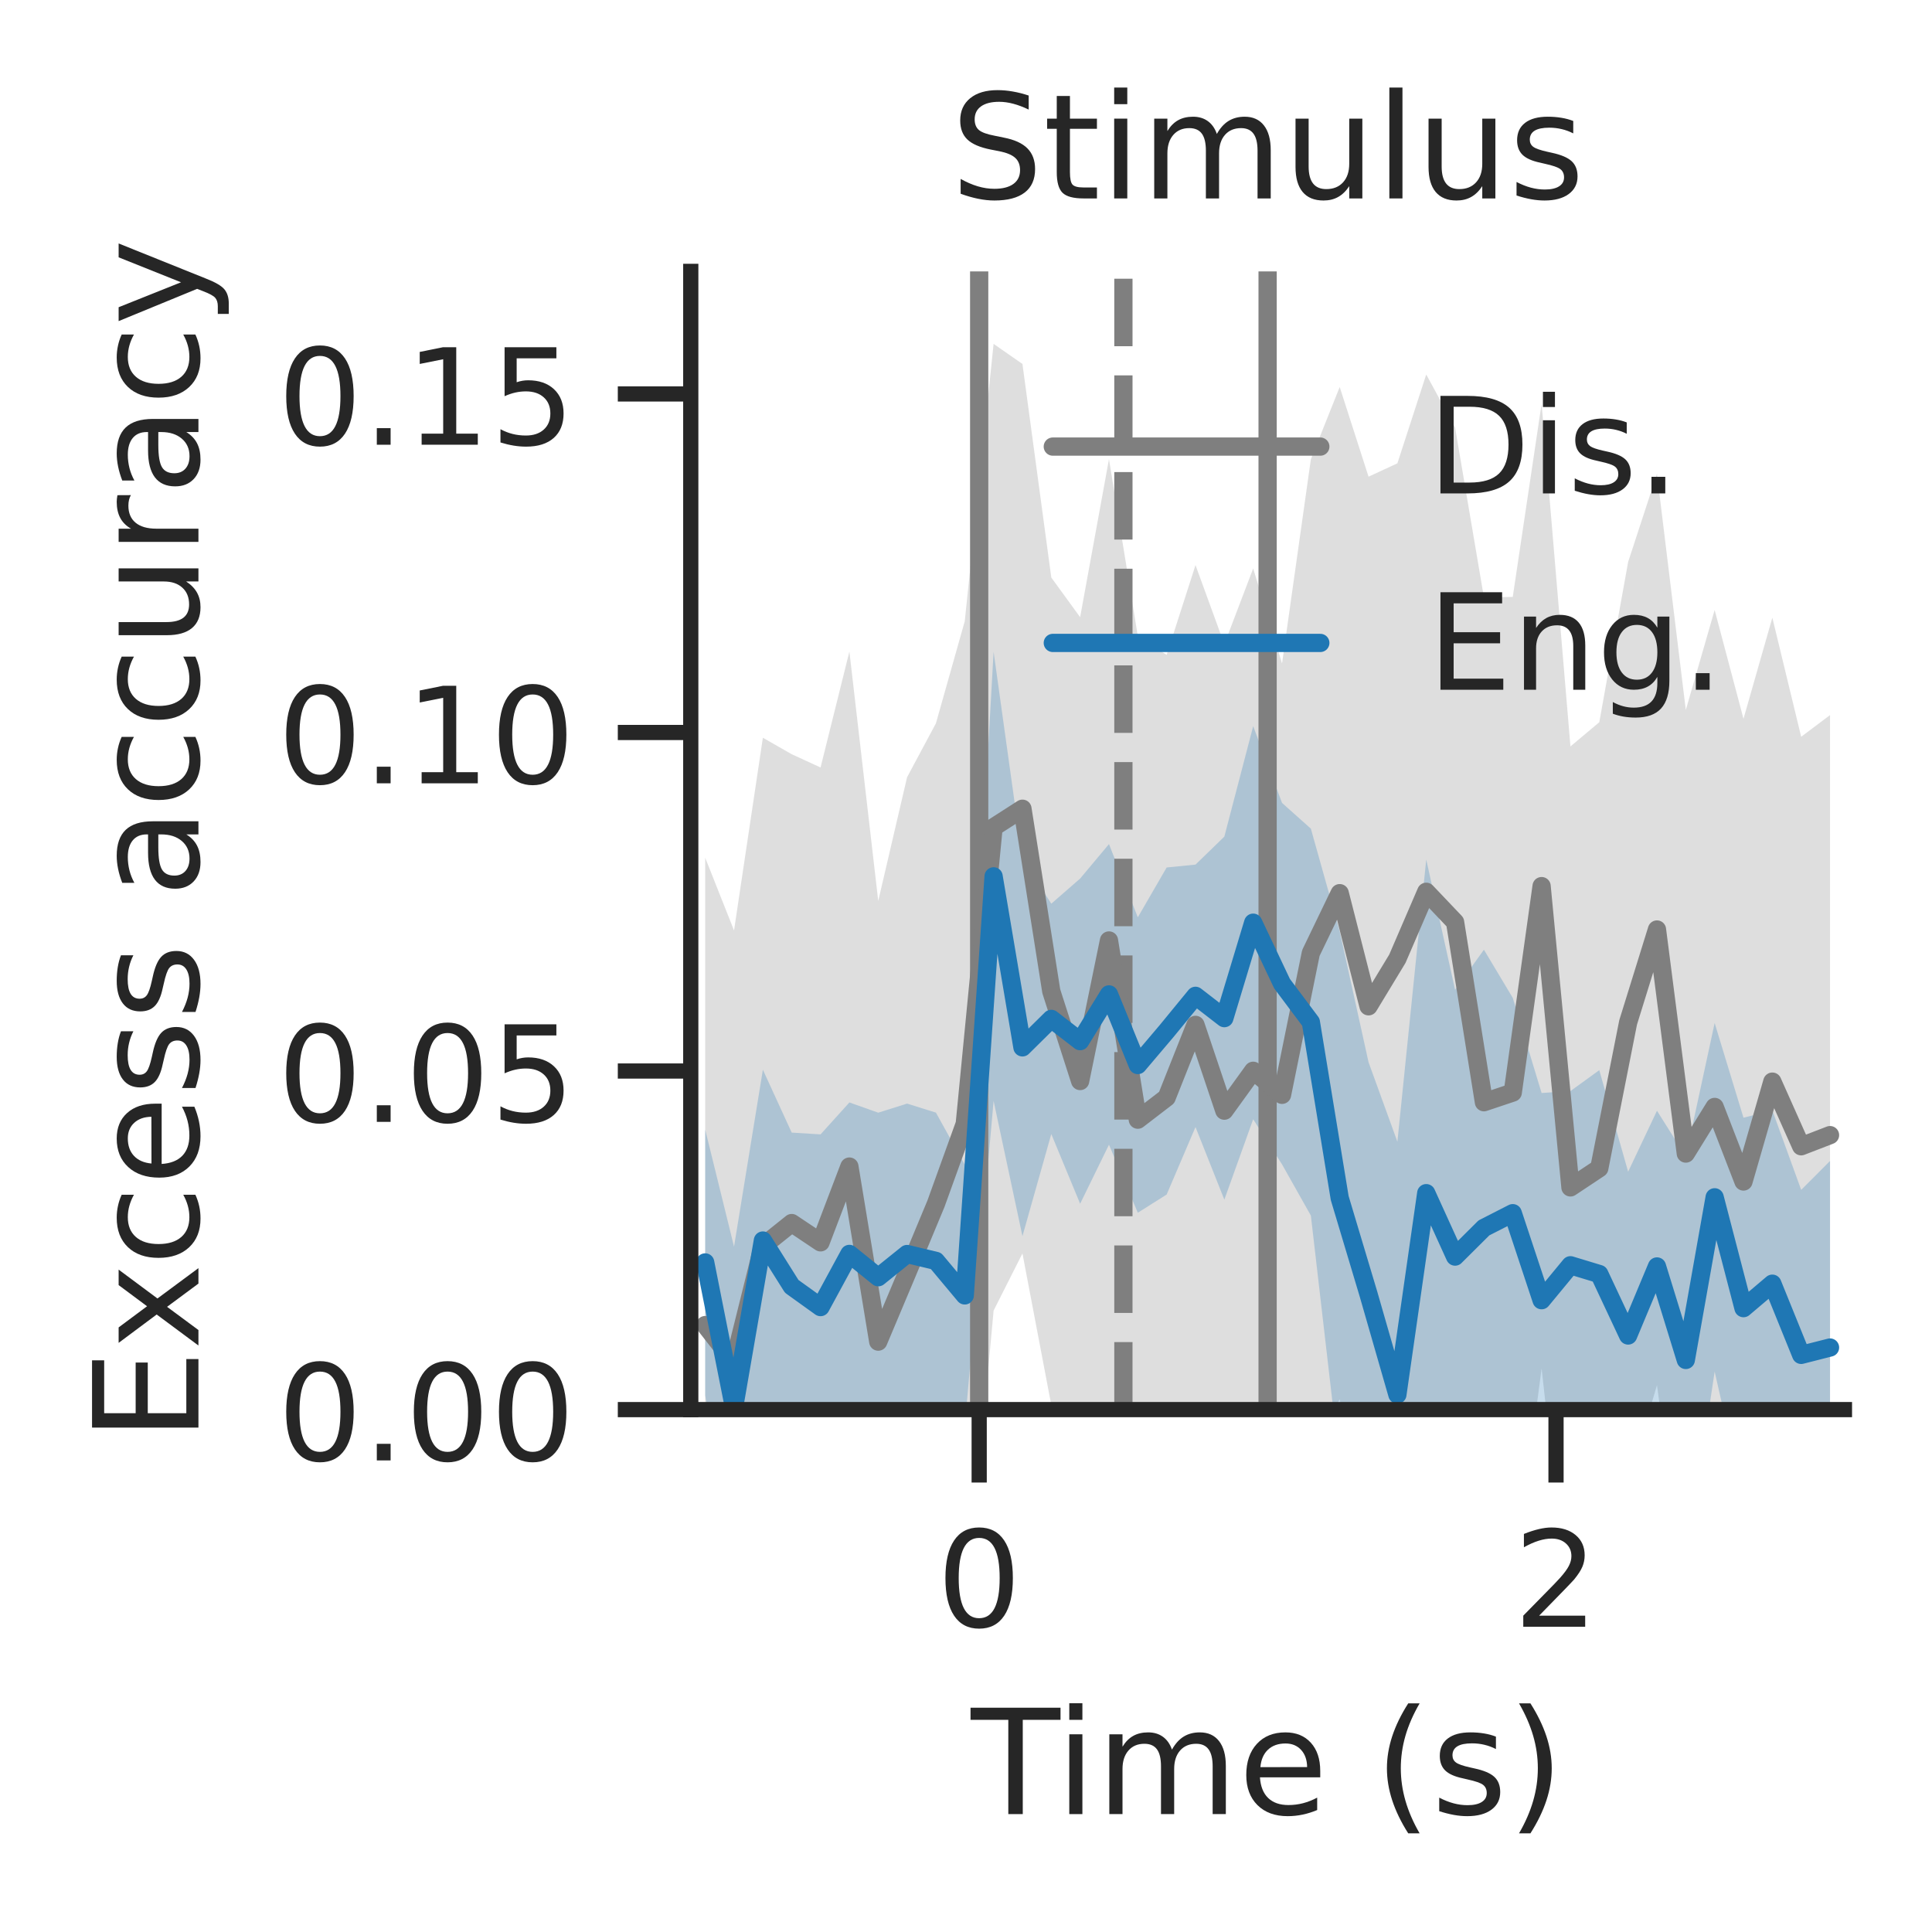
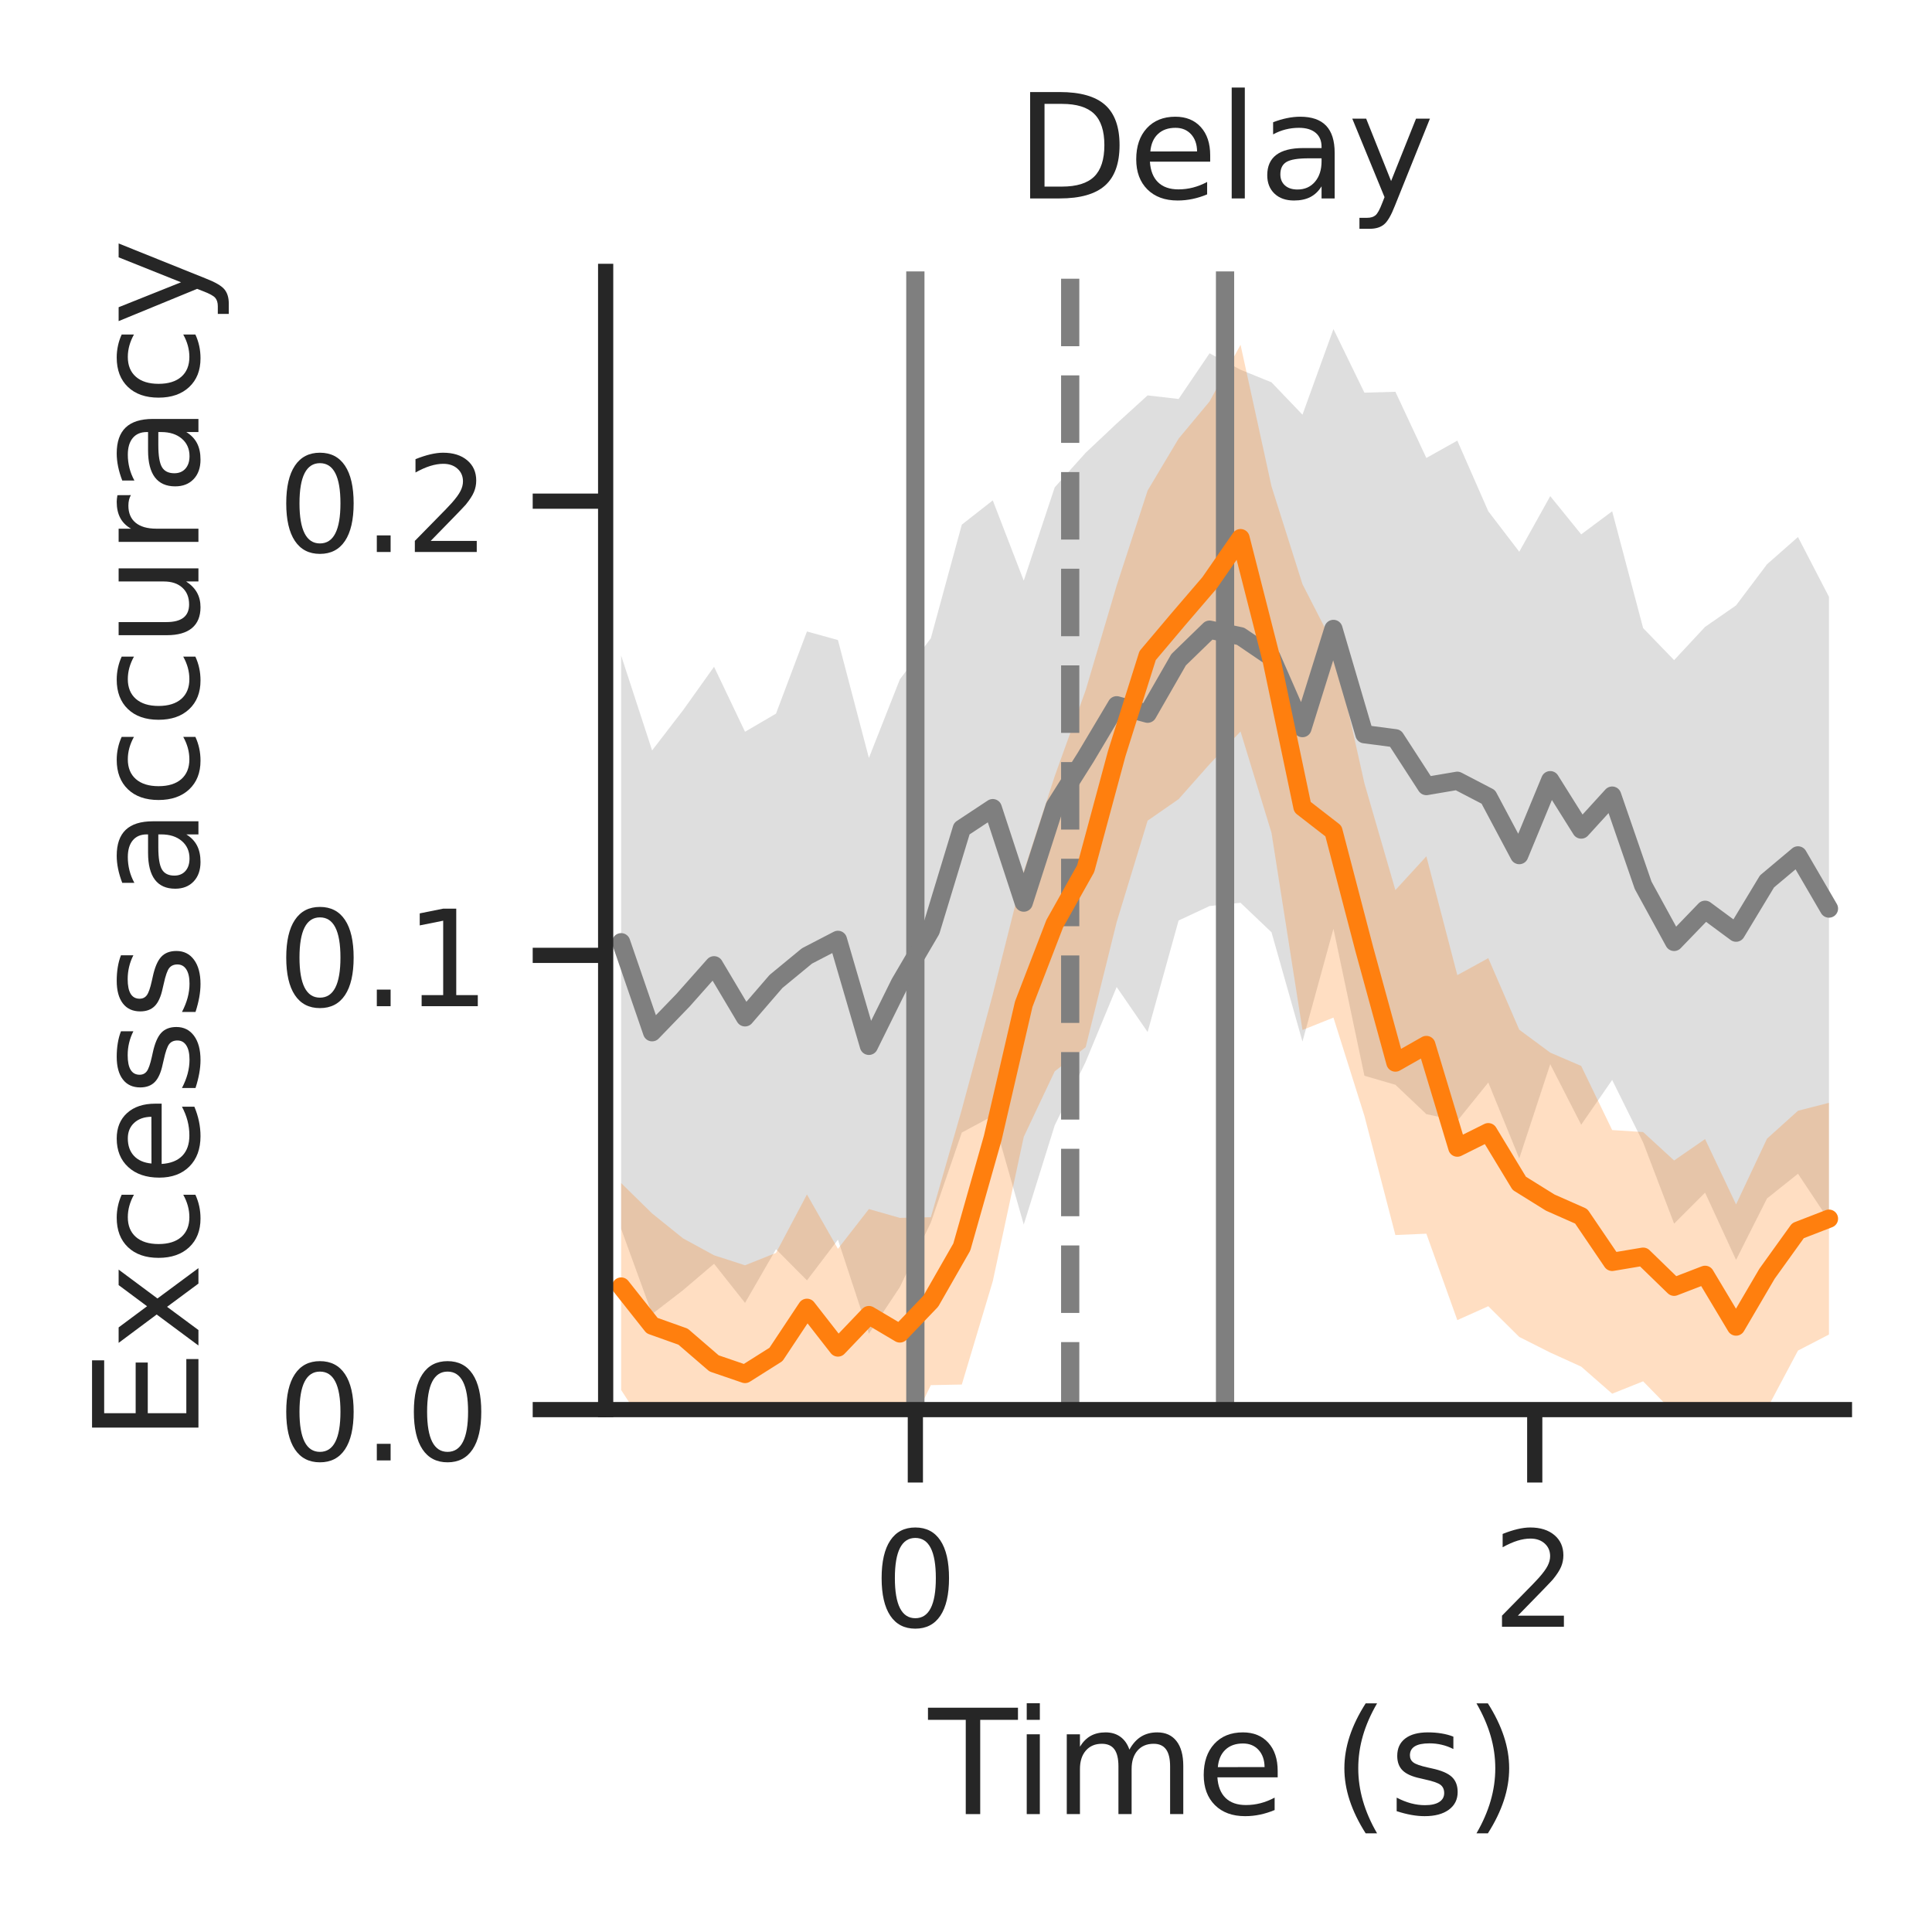
<svg xmlns="http://www.w3.org/2000/svg" xmlns:xlink="http://www.w3.org/1999/xlink" width="158.88pt" height="158.88pt" viewBox="0 0 158.88 158.88" version="1.1">
  <defs>
    <style type="text/css">*{stroke-linejoin: round; stroke-linecap: butt}</style>
  </defs>
  <g id="figure_1">
    <g id="patch_1">
      <path d="M 0 158.88  L 158.88 158.88  L 158.88 0  L 0 0  z " style="fill: #ffffff" />
    </g>
    <g id="axes_1">
      <g id="patch_2">
-         <path d="M 56.806 115.92  L 151.68 115.92  L 151.68 22.318  L 56.806 22.318  z " style="fill: #ffffff" />
+         <path d="M 49.807 115.92  L 151.68 115.92  L 151.68 22.318  L 49.807 22.318  z " style="fill: #ffffff" />
      </g>
      <g id="matplotlib.axis_1">
        <g id="xtick_1">
          <g id="line2d_1">
            <defs>
-               <path id="mc960a0d297" d="M 0 0  L 0 6  " style="stroke: #262626; stroke-width: 1.25" />
+               <path id="m517be535b0" d="M 0 0  L 0 6  " style="stroke: #262626; stroke-width: 1.25" />
            </defs>
            <g>
-               <use xlink:href="#mc960a0d297" x="80.524" y="115.92" style="fill: #262626; stroke: #262626; stroke-width: 1.25" />
+               <use xlink:href="#m517be535b0" x="75.275" y="115.92" style="fill: #262626; stroke: #262626; stroke-width: 1.25" />
            </g>
          </g>
          <g id="text_1">
-             <g style="fill: #262626" transform="translate(77.02496 133.7781) scale(0.11 -0.11)">
+             <g style="fill: #262626" transform="translate(71.7759 133.7781) scale(0.11 -0.11)">
              <defs>
                <path id="DejaVuSans-30" d="M 2034 4250  Q 1547 4250 1301 3770  Q 1056 3291 1056 2328  Q 1056 1369 1301 889  Q 1547 409 2034 409  Q 2525 409 2770 889  Q 3016 1369 3016 2328  Q 3016 3291 2770 3770  Q 2525 4250 2034 4250  z M 2034 4750  Q 2819 4750 3233 4129  Q 3647 3509 3647 2328  Q 3647 1150 3233 529  Q 2819 -91 2034 -91  Q 1250 -91 836 529  Q 422 1150 422 2328  Q 422 3509 836 4129  Q 1250 4750 2034 4750  z " transform="scale(0.015625)" />
              </defs>
              <use xlink:href="#DejaVuSans-30" />
            </g>
          </g>
        </g>
        <g id="xtick_2">
          <g id="line2d_2">
            <g>
-               <use xlink:href="#mc960a0d297" x="127.961" y="115.92" style="fill: #262626; stroke: #262626; stroke-width: 1.25" />
+               <use xlink:href="#m517be535b0" x="126.211" y="115.92" style="fill: #262626; stroke: #262626; stroke-width: 1.25" />
            </g>
          </g>
          <g id="text_2">
-             <g style="fill: #262626" transform="translate(124.4617 133.7781) scale(0.11 -0.11)">
+             <g style="fill: #262626" transform="translate(122.7121 133.7781) scale(0.11 -0.11)">
              <defs>
                <path id="DejaVuSans-32" d="M 1228 531  L 3431 531  L 3431 0  L 469 0  L 469 531  Q 828 903 1448 1529  Q 2069 2156 2228 2338  Q 2531 2678 2651 2914  Q 2772 3150 2772 3378  Q 2772 3750 2511 3984  Q 2250 4219 1831 4219  Q 1534 4219 1204 4116  Q 875 4013 500 3803  L 500 4441  Q 881 4594 1212 4672  Q 1544 4750 1819 4750  Q 2544 4750 2975 4387  Q 3406 4025 3406 3419  Q 3406 3131 3298 2873  Q 3191 2616 2906 2266  Q 2828 2175 2409 1742  Q 1991 1309 1228 531  z " transform="scale(0.015625)" />
              </defs>
              <use xlink:href="#DejaVuSans-32" />
            </g>
          </g>
        </g>
        <g id="text_3">
-           <g style="fill: #262626" transform="translate(79.84804 149.1839) scale(0.12 -0.12)">
+           <g style="fill: #262626" transform="translate(76.34867 149.1839) scale(0.12 -0.12)">
            <defs>
              <path id="DejaVuSans-54" d="M -19 4666  L 3928 4666  L 3928 4134  L 2272 4134  L 2272 0  L 1638 0  L 1638 4134  L -19 4134  L -19 4666  z " transform="scale(0.015625)" />
              <path id="DejaVuSans-69" d="M 603 3500  L 1178 3500  L 1178 0  L 603 0  L 603 3500  z M 603 4863  L 1178 4863  L 1178 4134  L 603 4134  L 603 4863  z " transform="scale(0.015625)" />
              <path id="DejaVuSans-6d" d="M 3328 2828  Q 3544 3216 3844 3400  Q 4144 3584 4550 3584  Q 5097 3584 5394 3201  Q 5691 2819 5691 2113  L 5691 0  L 5113 0  L 5113 2094  Q 5113 2597 4934 2840  Q 4756 3084 4391 3084  Q 3944 3084 3684 2787  Q 3425 2491 3425 1978  L 3425 0  L 2847 0  L 2847 2094  Q 2847 2600 2669 2842  Q 2491 3084 2119 3084  Q 1678 3084 1418 2786  Q 1159 2488 1159 1978  L 1159 0  L 581 0  L 581 3500  L 1159 3500  L 1159 2956  Q 1356 3278 1631 3431  Q 1906 3584 2284 3584  Q 2666 3584 2933 3390  Q 3200 3197 3328 2828  z " transform="scale(0.015625)" />
              <path id="DejaVuSans-65" d="M 3597 1894  L 3597 1613  L 953 1613  Q 991 1019 1311 708  Q 1631 397 2203 397  Q 2534 397 2845 478  Q 3156 559 3463 722  L 3463 178  Q 3153 47 2828 -22  Q 2503 -91 2169 -91  Q 1331 -91 842 396  Q 353 884 353 1716  Q 353 2575 817 3079  Q 1281 3584 2069 3584  Q 2775 3584 3186 3129  Q 3597 2675 3597 1894  z M 3022 2063  Q 3016 2534 2758 2815  Q 2500 3097 2075 3097  Q 1594 3097 1305 2825  Q 1016 2553 972 2059  L 3022 2063  z " transform="scale(0.015625)" />
              <path id="DejaVuSans-20" transform="scale(0.015625)" />
              <path id="DejaVuSans-28" d="M 1984 4856  Q 1566 4138 1362 3434  Q 1159 2731 1159 2009  Q 1159 1288 1364 580  Q 1569 -128 1984 -844  L 1484 -844  Q 1016 -109 783 600  Q 550 1309 550 2009  Q 550 2706 781 3412  Q 1013 4119 1484 4856  L 1984 4856  z " transform="scale(0.015625)" />
              <path id="DejaVuSans-73" d="M 2834 3397  L 2834 2853  Q 2591 2978 2328 3040  Q 2066 3103 1784 3103  Q 1356 3103 1142 2972  Q 928 2841 928 2578  Q 928 2378 1081 2264  Q 1234 2150 1697 2047  L 1894 2003  Q 2506 1872 2764 1633  Q 3022 1394 3022 966  Q 3022 478 2636 193  Q 2250 -91 1575 -91  Q 1294 -91 989 -36  Q 684 19 347 128  L 347 722  Q 666 556 975 473  Q 1284 391 1588 391  Q 1994 391 2212 530  Q 2431 669 2431 922  Q 2431 1156 2273 1281  Q 2116 1406 1581 1522  L 1381 1569  Q 847 1681 609 1914  Q 372 2147 372 2553  Q 372 3047 722 3315  Q 1072 3584 1716 3584  Q 2034 3584 2315 3537  Q 2597 3491 2834 3397  z " transform="scale(0.015625)" />
              <path id="DejaVuSans-29" d="M 513 4856  L 1013 4856  Q 1481 4119 1714 3412  Q 1947 2706 1947 2009  Q 1947 1309 1714 600  Q 1481 -109 1013 -844  L 513 -844  Q 928 -128 1133 580  Q 1338 1288 1338 2009  Q 1338 2731 1133 3434  Q 928 4138 513 4856  z " transform="scale(0.015625)" />
            </defs>
            <use xlink:href="#DejaVuSans-54" />
            <use xlink:href="#DejaVuSans-69" transform="translate(57.95898 0)" />
            <use xlink:href="#DejaVuSans-6d" transform="translate(85.74219 0)" />
            <use xlink:href="#DejaVuSans-65" transform="translate(183.1543 0)" />
            <use xlink:href="#DejaVuSans-20" transform="translate(244.6777 0)" />
            <use xlink:href="#DejaVuSans-28" transform="translate(276.4648 0)" />
            <use xlink:href="#DejaVuSans-73" transform="translate(315.4785 0)" />
            <use xlink:href="#DejaVuSans-29" transform="translate(367.5781 0)" />
          </g>
        </g>
      </g>
      <g id="matplotlib.axis_2">
        <g id="ytick_1">
          <g id="line2d_3">
            <defs>
-               <path id="ma18e8eda66" d="M 0 0  L -6 0  " style="stroke: #262626; stroke-width: 1.25" />
+               <path id="m3a7e8642d1" d="M 0 0  L -6 0  " style="stroke: #262626; stroke-width: 1.25" />
            </defs>
            <g>
-               <use xlink:href="#ma18e8eda66" x="56.806" y="115.92" style="fill: #262626; stroke: #262626; stroke-width: 1.25" />
+               <use xlink:href="#m3a7e8642d1" x="49.807" y="115.92" style="fill: #262626; stroke: #262626; stroke-width: 1.25" />
            </g>
          </g>
          <g id="text_4">
            <g style="fill: #262626" transform="translate(22.81375 120.099) scale(0.11 -0.11)">
              <defs>
                <path id="DejaVuSans-2e" d="M 684 794  L 1344 794  L 1344 0  L 684 0  L 684 794  z " transform="scale(0.015625)" />
              </defs>
              <use xlink:href="#DejaVuSans-30" />
              <use xlink:href="#DejaVuSans-2e" transform="translate(63.62305 0)" />
              <use xlink:href="#DejaVuSans-30" transform="translate(95.41016 0)" />
-               <use xlink:href="#DejaVuSans-30" transform="translate(159.0332 0)" />
            </g>
          </g>
        </g>
        <g id="ytick_2">
          <g id="line2d_4">
            <g>
-               <use xlink:href="#ma18e8eda66" x="56.806" y="88.078" style="fill: #262626; stroke: #262626; stroke-width: 1.25" />
+               <use xlink:href="#m3a7e8642d1" x="49.807" y="78.567" style="fill: #262626; stroke: #262626; stroke-width: 1.25" />
            </g>
          </g>
          <g id="text_5">
-             <g style="fill: #262626" transform="translate(22.81375 92.25722) scale(0.11 -0.11)">
+             <g style="fill: #262626" transform="translate(22.81375 82.74612) scale(0.11 -0.11)">
              <defs>
-                 <path id="DejaVuSans-35" d="M 691 4666  L 3169 4666  L 3169 4134  L 1269 4134  L 1269 2991  Q 1406 3038 1543 3061  Q 1681 3084 1819 3084  Q 2600 3084 3056 2656  Q 3513 2228 3513 1497  Q 3513 744 3044 326  Q 2575 -91 1722 -91  Q 1428 -91 1123 -41  Q 819 9 494 109  L 494 744  Q 775 591 1075 516  Q 1375 441 1709 441  Q 2250 441 2565 725  Q 2881 1009 2881 1497  Q 2881 1984 2565 2268  Q 2250 2553 1709 2553  Q 1456 2553 1204 2497  Q 953 2441 691 2322  L 691 4666  z " transform="scale(0.015625)" />
+                 <path id="DejaVuSans-31" d="M 794 531  L 1825 531  L 1825 4091  L 703 3866  L 703 4441  L 1819 4666  L 2450 4666  L 2450 531  L 3481 531  L 3481 0  L 794 0  L 794 531  z " transform="scale(0.015625)" />
              </defs>
              <use xlink:href="#DejaVuSans-30" />
              <use xlink:href="#DejaVuSans-2e" transform="translate(63.62305 0)" />
-               <use xlink:href="#DejaVuSans-30" transform="translate(95.41016 0)" />
-               <use xlink:href="#DejaVuSans-35" transform="translate(159.0332 0)" />
+               <use xlink:href="#DejaVuSans-31" transform="translate(95.41016 0)" />
            </g>
          </g>
        </g>
        <g id="ytick_3">
          <g id="line2d_5">
            <g>
-               <use xlink:href="#ma18e8eda66" x="56.806" y="60.236" style="fill: #262626; stroke: #262626; stroke-width: 1.25" />
+               <use xlink:href="#m3a7e8642d1" x="49.807" y="41.214" style="fill: #262626; stroke: #262626; stroke-width: 1.25" />
            </g>
          </g>
          <g id="text_6">
-             <g style="fill: #262626" transform="translate(22.81375 64.41546) scale(0.11 -0.11)">
-               <defs>
-                 <path id="DejaVuSans-31" d="M 794 531  L 1825 531  L 1825 4091  L 703 3866  L 703 4441  L 1819 4666  L 2450 4666  L 2450 531  L 3481 531  L 3481 0  L 794 0  L 794 531  z " transform="scale(0.015625)" />
-               </defs>
+             <g style="fill: #262626" transform="translate(22.81375 45.39327) scale(0.11 -0.11)">
              <use xlink:href="#DejaVuSans-30" />
              <use xlink:href="#DejaVuSans-2e" transform="translate(63.62305 0)" />
-               <use xlink:href="#DejaVuSans-31" transform="translate(95.41016 0)" />
-               <use xlink:href="#DejaVuSans-30" transform="translate(159.0332 0)" />
+               <use xlink:href="#DejaVuSans-32" transform="translate(95.41016 0)" />
            </g>
          </g>
        </g>
-         <g id="ytick_4">
-           <g id="line2d_6">
-             <g>
-               <use xlink:href="#ma18e8eda66" x="56.806" y="32.395" style="fill: #262626; stroke: #262626; stroke-width: 1.25" />
-             </g>
-           </g>
-           <g id="text_7">
-             <g style="fill: #262626" transform="translate(22.81375 36.5737) scale(0.11 -0.11)">
-               <use xlink:href="#DejaVuSans-30" />
-               <use xlink:href="#DejaVuSans-2e" transform="translate(63.62305 0)" />
-               <use xlink:href="#DejaVuSans-31" transform="translate(95.41016 0)" />
-               <use xlink:href="#DejaVuSans-35" transform="translate(159.0332 0)" />
-             </g>
-           </g>
-         </g>
-         <g id="text_8">
+         <g id="text_7">
          <g style="fill: #262626" transform="translate(16.31812 118.5768) rotate(-90) scale(0.12 -0.12)">
            <defs>
              <path id="DejaVuSans-45" d="M 628 4666  L 3578 4666  L 3578 4134  L 1259 4134  L 1259 2753  L 3481 2753  L 3481 2222  L 1259 2222  L 1259 531  L 3634 531  L 3634 0  L 628 0  L 628 4666  z " transform="scale(0.015625)" />
              <path id="DejaVuSans-78" d="M 3513 3500  L 2247 1797  L 3578 0  L 2900 0  L 1881 1375  L 863 0  L 184 0  L 1544 1831  L 300 3500  L 978 3500  L 1906 2253  L 2834 3500  L 3513 3500  z " transform="scale(0.015625)" />
              <path id="DejaVuSans-63" d="M 3122 3366  L 3122 2828  Q 2878 2963 2633 3030  Q 2388 3097 2138 3097  Q 1578 3097 1268 2742  Q 959 2388 959 1747  Q 959 1106 1268 751  Q 1578 397 2138 397  Q 2388 397 2633 464  Q 2878 531 3122 666  L 3122 134  Q 2881 22 2623 -34  Q 2366 -91 2075 -91  Q 1284 -91 818 406  Q 353 903 353 1747  Q 353 2603 823 3093  Q 1294 3584 2113 3584  Q 2378 3584 2631 3529  Q 2884 3475 3122 3366  z " transform="scale(0.015625)" />
              <path id="DejaVuSans-61" d="M 2194 1759  Q 1497 1759 1228 1600  Q 959 1441 959 1056  Q 959 750 1161 570  Q 1363 391 1709 391  Q 2188 391 2477 730  Q 2766 1069 2766 1631  L 2766 1759  L 2194 1759  z M 3341 1997  L 3341 0  L 2766 0  L 2766 531  Q 2569 213 2275 61  Q 1981 -91 1556 -91  Q 1019 -91 701 211  Q 384 513 384 1019  Q 384 1609 779 1909  Q 1175 2209 1959 2209  L 2766 2209  L 2766 2266  Q 2766 2663 2505 2880  Q 2244 3097 1772 3097  Q 1472 3097 1187 3025  Q 903 2953 641 2809  L 641 3341  Q 956 3463 1253 3523  Q 1550 3584 1831 3584  Q 2591 3584 2966 3190  Q 3341 2797 3341 1997  z " transform="scale(0.015625)" />
              <path id="DejaVuSans-75" d="M 544 1381  L 544 3500  L 1119 3500  L 1119 1403  Q 1119 906 1312 657  Q 1506 409 1894 409  Q 2359 409 2629 706  Q 2900 1003 2900 1516  L 2900 3500  L 3475 3500  L 3475 0  L 2900 0  L 2900 538  Q 2691 219 2414 64  Q 2138 -91 1772 -91  Q 1169 -91 856 284  Q 544 659 544 1381  z M 1991 3584  L 1991 3584  z " transform="scale(0.015625)" />
              <path id="DejaVuSans-72" d="M 2631 2963  Q 2534 3019 2420 3045  Q 2306 3072 2169 3072  Q 1681 3072 1420 2755  Q 1159 2438 1159 1844  L 1159 0  L 581 0  L 581 3500  L 1159 3500  L 1159 2956  Q 1341 3275 1631 3429  Q 1922 3584 2338 3584  Q 2397 3584 2469 3576  Q 2541 3569 2628 3553  L 2631 2963  z " transform="scale(0.015625)" />
              <path id="DejaVuSans-79" d="M 2059 -325  Q 1816 -950 1584 -1140  Q 1353 -1331 966 -1331  L 506 -1331  L 506 -850  L 844 -850  Q 1081 -850 1212 -737  Q 1344 -625 1503 -206  L 1606 56  L 191 3500  L 800 3500  L 1894 763  L 2988 3500  L 3597 3500  L 2059 -325  z " transform="scale(0.015625)" />
            </defs>
            <use xlink:href="#DejaVuSans-45" />
            <use xlink:href="#DejaVuSans-78" transform="translate(63.18359 0)" />
            <use xlink:href="#DejaVuSans-63" transform="translate(120.6133 0)" />
            <use xlink:href="#DejaVuSans-65" transform="translate(175.5938 0)" />
            <use xlink:href="#DejaVuSans-73" transform="translate(237.1172 0)" />
            <use xlink:href="#DejaVuSans-73" transform="translate(289.2168 0)" />
            <use xlink:href="#DejaVuSans-20" transform="translate(341.3164 0)" />
            <use xlink:href="#DejaVuSans-61" transform="translate(373.1035 0)" />
            <use xlink:href="#DejaVuSans-63" transform="translate(434.3828 0)" />
            <use xlink:href="#DejaVuSans-63" transform="translate(489.3633 0)" />
            <use xlink:href="#DejaVuSans-75" transform="translate(544.3438 0)" />
            <use xlink:href="#DejaVuSans-72" transform="translate(607.7227 0)" />
            <use xlink:href="#DejaVuSans-61" transform="translate(648.8359 0)" />
            <use xlink:href="#DejaVuSans-63" transform="translate(710.1152 0)" />
            <use xlink:href="#DejaVuSans-79" transform="translate(765.0957 0)" />
          </g>
        </g>
      </g>
      <g id="FillBetweenPolyCollection_1">
-         <path d="M 57.992 70.535  L 57.992 147.403  L 60.364 147.497  L 62.736 144.287  L 65.107 139.135  L 67.479 141.214  L 69.851 138.285  L 72.223 146.572  L 74.595 145.47  L 76.967 138.511  L 79.338 133.764  L 81.71 107.777  L 84.082 103.079  L 86.454 115.547  L 88.826 127.045  L 91.198 116.922  L 93.569 131.846  L 95.941 126.658  L 98.313 122.09  L 100.685 129.694  L 103.057 129.363  L 105.429 125.504  L 107.8 118.974  L 110.172 115.075  L 112.544 126.307  L 114.916 119.576  L 117.288 115.874  L 119.66 116.509  L 122.032 132.154  L 124.403 130.612  L 126.775 112.533  L 129.147 133.91  L 131.519 132.75  L 133.891 121.942  L 136.263 113.913  L 138.634 131.343  L 141.006 131.896  L 143.378 135.212  L 145.75 127.101  L 148.122 127.939  L 150.494 127.889  L 150.494 58.806  L 150.494 58.806  L 148.122 60.589  L 145.75 50.797  L 143.378 59.111  L 141.006 50.164  L 138.634 58.385  L 136.263 38.964  L 133.891 46.214  L 131.519 59.393  L 129.147 61.384  L 126.775 33.207  L 124.403 49.086  L 122.032 49.133  L 119.66 35.154  L 117.288 30.798  L 114.916 38.103  L 112.544 39.201  L 110.172 31.826  L 107.8 37.768  L 105.429 54.561  L 103.057 46.748  L 100.685 52.979  L 98.313 46.474  L 95.941 53.855  L 93.569 52.31  L 91.198 37.759  L 88.826 50.755  L 86.454 47.494  L 84.082 29.932  L 81.71 28.279  L 79.338 51.088  L 76.967 59.484  L 74.595 63.916  L 72.223 74.088  L 69.851 53.582  L 67.479 63.115  L 65.107 62.024  L 62.736 60.668  L 60.364 76.517  L 57.992 70.535  z " clip-path="url(#p6d2f5a7da9)" style="fill: #7f7f7f; fill-opacity: 0.25" />
+         <path d="M 51.081 53.912  L 51.081 101.059  L 53.627 108.062  L 56.174 106.096  L 58.721 103.928  L 61.268 107.146  L 63.815 102.733  L 66.361 105.294  L 68.908 101.948  L 71.455 109.677  L 74.002 105.844  L 76.549 100.535  L 79.095 93.137  L 81.642 91.77  L 84.189 100.704  L 86.736 92.544  L 89.283 87.315  L 91.83 81.167  L 94.376 84.869  L 96.923 75.7  L 99.47 74.509  L 102.017 74.241  L 104.564 76.666  L 107.11 85.651  L 109.657 76.38  L 112.204 88.467  L 114.751 89.207  L 117.298 91.622  L 119.844 92.18  L 122.391 89.022  L 124.938 95.266  L 127.485 87.517  L 130.032 92.495  L 132.578 88.81  L 135.125 93.954  L 137.672 100.628  L 140.219 98.08  L 142.766 103.609  L 145.312 98.559  L 147.859 96.524  L 150.406 100.354  L 150.406 49.079  L 150.406 49.079  L 147.859 44.163  L 145.312 46.404  L 142.766 49.786  L 140.219 51.552  L 137.672 54.287  L 135.125 51.653  L 132.578 42.047  L 130.032 43.943  L 127.485 40.801  L 124.938 45.373  L 122.391 42.044  L 119.844 36.236  L 117.298 37.661  L 114.751 32.218  L 112.204 32.292  L 109.657 27.062  L 107.11 34.101  L 104.564 31.442  L 102.017 30.406  L 99.47 29.055  L 96.923 32.811  L 94.376 32.515  L 91.83 34.831  L 89.283 37.231  L 86.736 40.074  L 84.189 47.751  L 81.642 41.149  L 79.095 43.146  L 76.549 52.487  L 74.002 55.866  L 71.455 62.332  L 68.908 52.634  L 66.361 51.931  L 63.815 58.687  L 61.268 60.177  L 58.721 54.833  L 56.174 58.404  L 53.627 61.713  L 51.081 53.912  z " clip-path="url(#pfc5a1b7df2)" style="fill: #7f7f7f; fill-opacity: 0.25" />
      </g>
      <g id="FillBetweenPolyCollection_2">
-         <path d="M 57.992 92.89  L 57.992 114.744  L 60.364 129  L 62.736 116.06  L 65.107 118.43  L 67.479 121.69  L 69.851 115.574  L 72.223 118.563  L 74.595 115.495  L 76.967 115.886  L 79.338 117.28  L 81.71 90.537  L 84.082 101.655  L 86.454 93.26  L 88.826 98.991  L 91.198 94.136  L 93.569 99.731  L 95.941 98.234  L 98.313 92.684  L 100.685 98.655  L 103.057 92.041  L 105.429 95.754  L 107.8 99.964  L 110.172 120.455  L 112.544 125.528  L 114.916 135.482  L 117.288 125.558  L 119.66 125.276  L 122.032 123.852  L 124.403 117.474  L 126.775 123.962  L 129.147 118.376  L 131.519 121.535  L 133.891 123.295  L 136.263 116.952  L 138.634 128.57  L 141.006 112.793  L 143.378 123.236  L 145.75 119.815  L 148.122 124.988  L 150.494 126.158  L 150.494 95.472  L 150.494 95.472  L 148.122 97.85  L 145.75 91.314  L 143.378 91.916  L 141.006 84.128  L 138.634 95.103  L 136.263 91.344  L 133.891 96.357  L 131.519 88.005  L 129.147 89.724  L 126.775 89.883  L 124.403 82.06  L 122.032 78.101  L 119.66 81.396  L 117.288 70.684  L 114.916 93.888  L 112.544 87.353  L 110.172 76.593  L 107.8 68.145  L 105.429 66.028  L 103.057 59.715  L 100.685 68.799  L 98.313 71.102  L 95.941 71.338  L 93.569 75.436  L 91.198 69.415  L 88.826 72.248  L 86.454 74.316  L 84.082 70.606  L 81.71 53.599  L 79.338 95.778  L 76.967 91.497  L 74.595 90.755  L 72.223 91.502  L 69.851 90.661  L 67.479 93.287  L 65.107 93.14  L 62.736 87.971  L 60.364 102.52  L 57.992 92.89  z " clip-path="url(#p6d2f5a7da9)" style="fill: #1f77b4; fill-opacity: 0.25" />
+         <path d="M 51.081 97.292  L 51.081 114.306  L 53.627 118.238  L 56.174 118.004  L 58.721 121.008  L 61.268 121.929  L 63.815 119.732  L 66.361 116.869  L 68.908 118.93  L 71.455 116.868  L 74.002 119.163  L 76.549 113.908  L 79.095 113.859  L 81.642 105.365  L 84.189 93.492  L 86.736 88.102  L 89.283 86.113  L 91.83 75.833  L 94.376 67.487  L 96.923 65.721  L 99.47 62.845  L 102.017 60.154  L 104.564 68.493  L 107.11 84.703  L 109.657 83.682  L 112.204 91.764  L 114.751 101.565  L 117.298 101.453  L 119.844 108.561  L 122.391 107.419  L 124.938 109.945  L 127.485 111.229  L 130.032 112.386  L 132.578 114.613  L 135.125 113.594  L 137.672 116.203  L 140.219 116.001  L 142.766 119.139  L 145.312 115.858  L 147.859 111.066  L 150.406 109.747  L 150.406 90.691  L 150.406 90.691  L 147.859 91.344  L 145.312 93.64  L 142.766 99.046  L 140.219 93.672  L 137.672 95.433  L 135.125 93.096  L 132.578 92.931  L 130.032 87.659  L 127.485 86.563  L 124.938 84.679  L 122.391 78.795  L 119.844 80.191  L 117.298 70.42  L 114.751 73.197  L 112.204 64.416  L 109.657 53.008  L 107.11 48.038  L 104.564 39.997  L 102.017 28.354  L 99.47 33.013  L 96.923 36.072  L 94.376 40.339  L 91.83 48.152  L 89.283 56.754  L 86.736 63.828  L 84.189 71.658  L 81.642 81.776  L 79.095 91.241  L 76.549 100.098  L 74.002 100.154  L 71.455 99.427  L 68.908 102.698  L 66.361 98.227  L 63.815 103.034  L 61.268 104.052  L 58.721 103.229  L 56.174 101.84  L 53.627 99.79  L 51.081 97.292  z " clip-path="url(#pfc5a1b7df2)" style="fill: #ff7f0e; fill-opacity: 0.25" />
+       </g>
+       <g id="line2d_6">
+         <path d="M 75.275 115.92  L 75.275 22.318  " clip-path="url(#pfc5a1b7df2)" style="fill: none; stroke: #7f7f7f; stroke-width: 1.5; stroke-linecap: round" />
      </g>
      <g id="line2d_7">
-         <path d="M 80.524 115.92  L 80.524 22.318  " clip-path="url(#p6d2f5a7da9)" style="fill: none; stroke: #7f7f7f; stroke-width: 1.5; stroke-linecap: round" />
+         <path d="M 88.009 115.92  L 88.009 22.318  " clip-path="url(#pfc5a1b7df2)" style="fill: none; stroke-dasharray: 5.55,2.4; stroke-dashoffset: 0; stroke: #7f7f7f; stroke-width: 1.5" />
      </g>
      <g id="line2d_8">
-         <path d="M 92.384 115.92  L 92.384 22.318  " clip-path="url(#p6d2f5a7da9)" style="fill: none; stroke-dasharray: 5.55,2.4; stroke-dashoffset: 0; stroke: #7f7f7f; stroke-width: 1.5" />
+         <path d="M 100.743 115.92  L 100.743 22.318  " clip-path="url(#pfc5a1b7df2)" style="fill: none; stroke: #7f7f7f; stroke-width: 1.5; stroke-linecap: round" />
      </g>
      <g id="line2d_9">
-         <path d="M 104.243 115.92  L 104.243 22.318  " clip-path="url(#p6d2f5a7da9)" style="fill: none; stroke: #7f7f7f; stroke-width: 1.5; stroke-linecap: round" />
+         <path d="M 51.081 77.486  L 53.627 84.887  L 56.174 82.25  L 58.721 79.381  L 61.268 83.661  L 63.815 80.71  L 66.361 78.613  L 68.908 77.291  L 71.455 86.005  L 74.002 80.855  L 76.549 76.511  L 79.095 68.142  L 81.642 66.459  L 84.189 74.227  L 86.736 66.309  L 89.283 62.273  L 91.83 57.999  L 94.376 58.692  L 96.923 54.256  L 99.47 51.782  L 102.017 52.323  L 104.564 54.054  L 107.11 59.876  L 109.657 51.721  L 112.204 60.379  L 114.751 60.712  L 117.298 64.642  L 119.844 64.208  L 122.391 65.533  L 124.938 70.32  L 127.485 64.159  L 130.032 68.219  L 132.578 65.428  L 135.125 72.804  L 137.672 77.458  L 140.219 74.816  L 142.766 76.698  L 145.312 72.482  L 147.859 70.344  L 150.406 74.717  " clip-path="url(#pfc5a1b7df2)" style="fill: none; stroke: #7f7f7f; stroke-width: 1.5; stroke-linecap: round" />
      </g>
      <g id="line2d_10">
-         <path d="M 57.992 108.969  L 60.364 112.007  L 62.736 102.478  L 65.107 100.579  L 67.479 102.165  L 69.851 95.934  L 72.223 110.33  L 74.595 104.693  L 76.967 98.997  L 79.338 92.426  L 81.71 68.028  L 84.082 66.506  L 86.454 81.52  L 88.826 88.9  L 91.198 77.341  L 93.569 92.078  L 95.941 90.257  L 98.313 84.282  L 100.685 91.337  L 103.057 88.056  L 105.429 90.033  L 107.8 78.371  L 110.172 73.45  L 112.544 82.754  L 114.916 78.84  L 117.288 73.336  L 119.66 75.831  L 122.032 90.643  L 124.403 89.849  L 126.775 72.87  L 129.147 97.647  L 131.519 96.071  L 133.891 84.078  L 136.263 76.438  L 138.634 94.864  L 141.006 91.03  L 143.378 97.162  L 145.75 88.949  L 148.122 94.264  L 150.494 93.348  " clip-path="url(#p6d2f5a7da9)" style="fill: none; stroke: #7f7f7f; stroke-width: 1.5; stroke-linecap: round" />
-       </g>
-       <g id="line2d_11">
-         <path d="M 57.992 103.817  L 60.364 115.76  L 62.736 102.016  L 65.107 105.785  L 67.479 107.489  L 69.851 103.117  L 72.223 105.033  L 74.595 103.125  L 76.967 103.692  L 79.338 106.529  L 81.71 72.068  L 84.082 86.131  L 86.454 83.788  L 88.826 85.62  L 91.198 81.776  L 93.569 87.584  L 95.941 84.786  L 98.313 81.893  L 100.685 83.727  L 103.057 75.878  L 105.429 80.891  L 107.8 84.055  L 110.172 98.524  L 112.544 106.44  L 114.916 114.685  L 117.288 98.121  L 119.66 103.336  L 122.032 100.977  L 124.403 99.767  L 126.775 106.923  L 129.147 104.05  L 131.519 104.77  L 133.891 109.826  L 136.263 104.148  L 138.634 111.837  L 141.006 98.461  L 143.378 107.576  L 145.75 105.565  L 148.122 111.419  L 150.494 110.815  " clip-path="url(#p6d2f5a7da9)" style="fill: none; stroke: #1f77b4; stroke-width: 1.5; stroke-linecap: round" />
+         <path d="M 51.081 105.799  L 53.627 109.014  L 56.174 109.922  L 58.721 112.119  L 61.268 112.991  L 63.815 111.383  L 66.361 107.548  L 68.908 110.814  L 71.455 108.148  L 74.002 109.658  L 76.549 107.003  L 79.095 102.55  L 81.642 93.57  L 84.189 82.575  L 86.736 75.965  L 89.283 71.434  L 91.83 61.992  L 94.376 53.913  L 96.923 50.896  L 99.47 47.929  L 102.017 44.254  L 104.564 54.245  L 107.11 66.37  L 109.657 68.345  L 112.204 78.09  L 114.751 87.381  L 117.298 85.936  L 119.844 94.376  L 122.391 93.107  L 124.938 97.312  L 127.485 98.896  L 130.032 100.022  L 132.578 103.772  L 135.125 103.345  L 137.672 105.818  L 140.219 104.837  L 142.766 109.092  L 145.312 104.749  L 147.859 101.205  L 150.406 100.219  " clip-path="url(#pfc5a1b7df2)" style="fill: none; stroke: #ff7f0e; stroke-width: 1.5; stroke-linecap: round" />
      </g>
      <g id="patch_3">
-         <path d="M 56.806 115.92  L 56.806 22.318  " style="fill: none; stroke: #262626; stroke-width: 1.25; stroke-linejoin: miter; stroke-linecap: square" />
+         <path d="M 49.807 115.92  L 49.807 22.318  " style="fill: none; stroke: #262626; stroke-width: 1.25; stroke-linejoin: miter; stroke-linecap: square" />
      </g>
      <g id="patch_4">
-         <path d="M 56.806 115.92  L 151.68 115.92  " style="fill: none; stroke: #262626; stroke-width: 1.25; stroke-linejoin: miter; stroke-linecap: square" />
+         <path d="M 49.807 115.92  L 151.68 115.92  " style="fill: none; stroke: #262626; stroke-width: 1.25; stroke-linejoin: miter; stroke-linecap: square" />
      </g>
-       <g id="text_9">
-         <g style="fill: #262626" transform="translate(78.17273 16.31812) scale(0.12 -0.12)">
+       <g id="text_8">
+         <g style="fill: #262626" transform="translate(83.53648 16.31812) scale(0.12 -0.12)">
          <defs>
-             <path id="DejaVuSans-53" d="M 3425 4513  L 3425 3897  Q 3066 4069 2747 4153  Q 2428 4238 2131 4238  Q 1616 4238 1336 4038  Q 1056 3838 1056 3469  Q 1056 3159 1242 3001  Q 1428 2844 1947 2747  L 2328 2669  Q 3034 2534 3370 2195  Q 3706 1856 3706 1288  Q 3706 609 3251 259  Q 2797 -91 1919 -91  Q 1588 -91 1214 -16  Q 841 59 441 206  L 441 856  Q 825 641 1194 531  Q 1563 422 1919 422  Q 2459 422 2753 634  Q 3047 847 3047 1241  Q 3047 1584 2836 1778  Q 2625 1972 2144 2069  L 1759 2144  Q 1053 2284 737 2584  Q 422 2884 422 3419  Q 422 4038 858 4394  Q 1294 4750 2059 4750  Q 2388 4750 2728 4690  Q 3069 4631 3425 4513  z " transform="scale(0.015625)" />
-             <path id="DejaVuSans-74" d="M 1172 4494  L 1172 3500  L 2356 3500  L 2356 3053  L 1172 3053  L 1172 1153  Q 1172 725 1289 603  Q 1406 481 1766 481  L 2356 481  L 2356 0  L 1766 0  Q 1100 0 847 248  Q 594 497 594 1153  L 594 3053  L 172 3053  L 172 3500  L 594 3500  L 594 4494  L 1172 4494  z " transform="scale(0.015625)" />
+             <path id="DejaVuSans-44" d="M 1259 4147  L 1259 519  L 2022 519  Q 2988 519 3436 956  Q 3884 1394 3884 2338  Q 3884 3275 3436 3711  Q 2988 4147 2022 4147  L 1259 4147  z M 628 4666  L 1925 4666  Q 3281 4666 3915 4102  Q 4550 3538 4550 2338  Q 4550 1131 3912 565  Q 3275 0 1925 0  L 628 0  L 628 4666  z " transform="scale(0.015625)" />
            <path id="DejaVuSans-6c" d="M 603 4863  L 1178 4863  L 1178 0  L 603 0  L 603 4863  z " transform="scale(0.015625)" />
          </defs>
-           <use xlink:href="#DejaVuSans-53" />
-           <use xlink:href="#DejaVuSans-74" transform="translate(63.47656 0)" />
-           <use xlink:href="#DejaVuSans-69" transform="translate(102.6855 0)" />
-           <use xlink:href="#DejaVuSans-6d" transform="translate(130.4688 0)" />
-           <use xlink:href="#DejaVuSans-75" transform="translate(227.8809 0)" />
-           <use xlink:href="#DejaVuSans-6c" transform="translate(291.2598 0)" />
-           <use xlink:href="#DejaVuSans-75" transform="translate(319.043 0)" />
-           <use xlink:href="#DejaVuSans-73" transform="translate(382.4219 0)" />
-         </g>
-       </g>
-       <g id="legend_1">
-         <g id="line2d_12">
-           <path d="M 86.578 36.726  L 97.578 36.726  L 108.578 36.726  " style="fill: none; stroke: #7f7f7f; stroke-width: 1.5; stroke-linecap: round" />
-         </g>
-         <g id="text_10">
-           <g style="fill: #262626" transform="translate(117.3784 40.57641) scale(0.11 -0.11)">
-             <defs>
-               <path id="DejaVuSans-44" d="M 1259 4147  L 1259 519  L 2022 519  Q 2988 519 3436 956  Q 3884 1394 3884 2338  Q 3884 3275 3436 3711  Q 2988 4147 2022 4147  L 1259 4147  z M 628 4666  L 1925 4666  Q 3281 4666 3915 4102  Q 4550 3538 4550 2338  Q 4550 1131 3912 565  Q 3275 0 1925 0  L 628 0  L 628 4666  z " transform="scale(0.015625)" />
-             </defs>
-             <use xlink:href="#DejaVuSans-44" />
-             <use xlink:href="#DejaVuSans-69" transform="translate(77.00195 0)" />
-             <use xlink:href="#DejaVuSans-73" transform="translate(104.7852 0)" />
-             <use xlink:href="#DejaVuSans-2e" transform="translate(156.8848 0)" />
-           </g>
-         </g>
-         <g id="line2d_13">
-           <path d="M 86.578 52.872  L 97.578 52.872  L 108.578 52.872  " style="fill: none; stroke: #1f77b4; stroke-width: 1.5; stroke-linecap: round" />
-         </g>
-         <g id="text_11">
-           <g style="fill: #262626" transform="translate(117.3784 56.72234) scale(0.11 -0.11)">
-             <defs>
-               <path id="DejaVuSans-6e" d="M 3513 2113  L 3513 0  L 2938 0  L 2938 2094  Q 2938 2591 2744 2837  Q 2550 3084 2163 3084  Q 1697 3084 1428 2787  Q 1159 2491 1159 1978  L 1159 0  L 581 0  L 581 3500  L 1159 3500  L 1159 2956  Q 1366 3272 1645 3428  Q 1925 3584 2291 3584  Q 2894 3584 3203 3211  Q 3513 2838 3513 2113  z " transform="scale(0.015625)" />
-               <path id="DejaVuSans-67" d="M 2906 1791  Q 2906 2416 2648 2759  Q 2391 3103 1925 3103  Q 1463 3103 1205 2759  Q 947 2416 947 1791  Q 947 1169 1205 825  Q 1463 481 1925 481  Q 2391 481 2648 825  Q 2906 1169 2906 1791  z M 3481 434  Q 3481 -459 3084 -895  Q 2688 -1331 1869 -1331  Q 1566 -1331 1297 -1286  Q 1028 -1241 775 -1147  L 775 -588  Q 1028 -725 1275 -790  Q 1522 -856 1778 -856  Q 2344 -856 2625 -561  Q 2906 -266 2906 331  L 2906 616  Q 2728 306 2450 153  Q 2172 0 1784 0  Q 1141 0 747 490  Q 353 981 353 1791  Q 353 2603 747 3093  Q 1141 3584 1784 3584  Q 2172 3584 2450 3431  Q 2728 3278 2906 2969  L 2906 3500  L 3481 3500  L 3481 434  z " transform="scale(0.015625)" />
-             </defs>
-             <use xlink:href="#DejaVuSans-45" />
-             <use xlink:href="#DejaVuSans-6e" transform="translate(63.18359 0)" />
-             <use xlink:href="#DejaVuSans-67" transform="translate(126.5625 0)" />
-             <use xlink:href="#DejaVuSans-2e" transform="translate(190.0391 0)" />
-           </g>
+           <use xlink:href="#DejaVuSans-44" />
+           <use xlink:href="#DejaVuSans-65" transform="translate(77.00195 0)" />
+           <use xlink:href="#DejaVuSans-6c" transform="translate(138.5254 0)" />
+           <use xlink:href="#DejaVuSans-61" transform="translate(166.3086 0)" />
+           <use xlink:href="#DejaVuSans-79" transform="translate(227.5879 0)" />
        </g>
      </g>
    </g>
  </g>
  <defs>
-     <clipPath id="p6d2f5a7da9">
-       <rect x="56.806" y="22.318" width="94.874" height="93.602" />
+     <clipPath id="pfc5a1b7df2">
+       <rect x="49.807" y="22.318" width="101.872" height="93.602" />
    </clipPath>
  </defs>
</svg>
